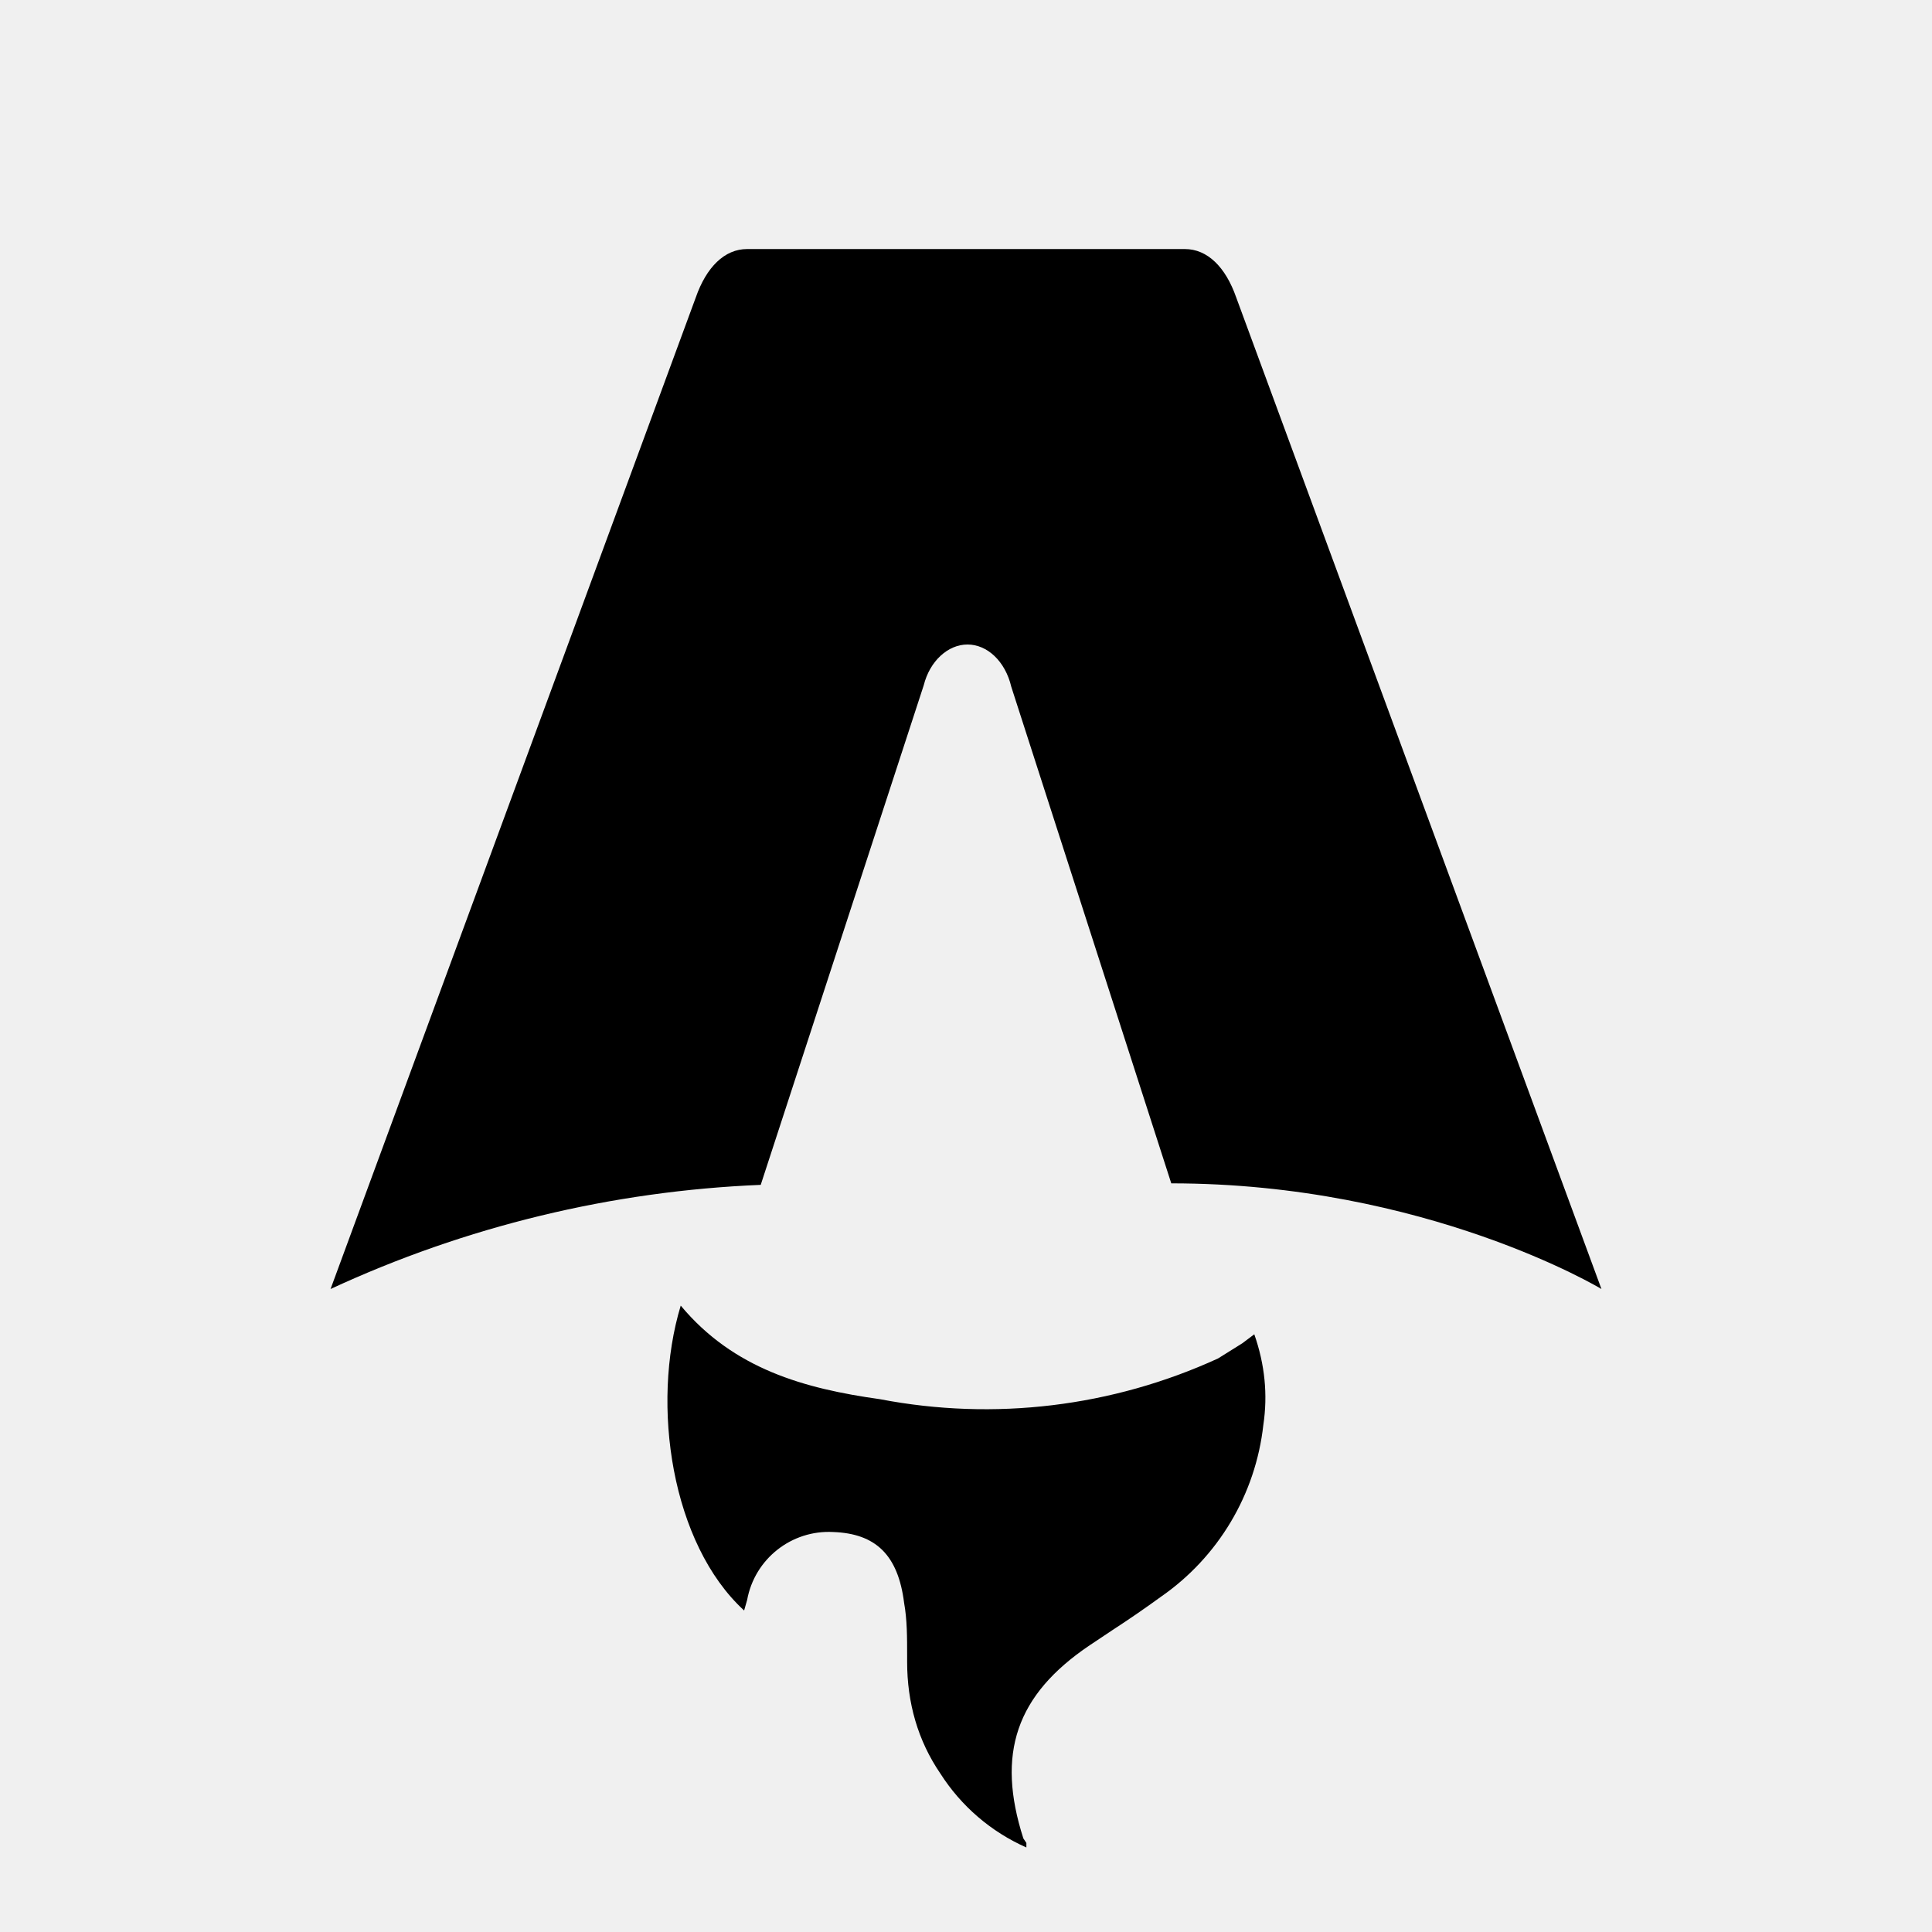
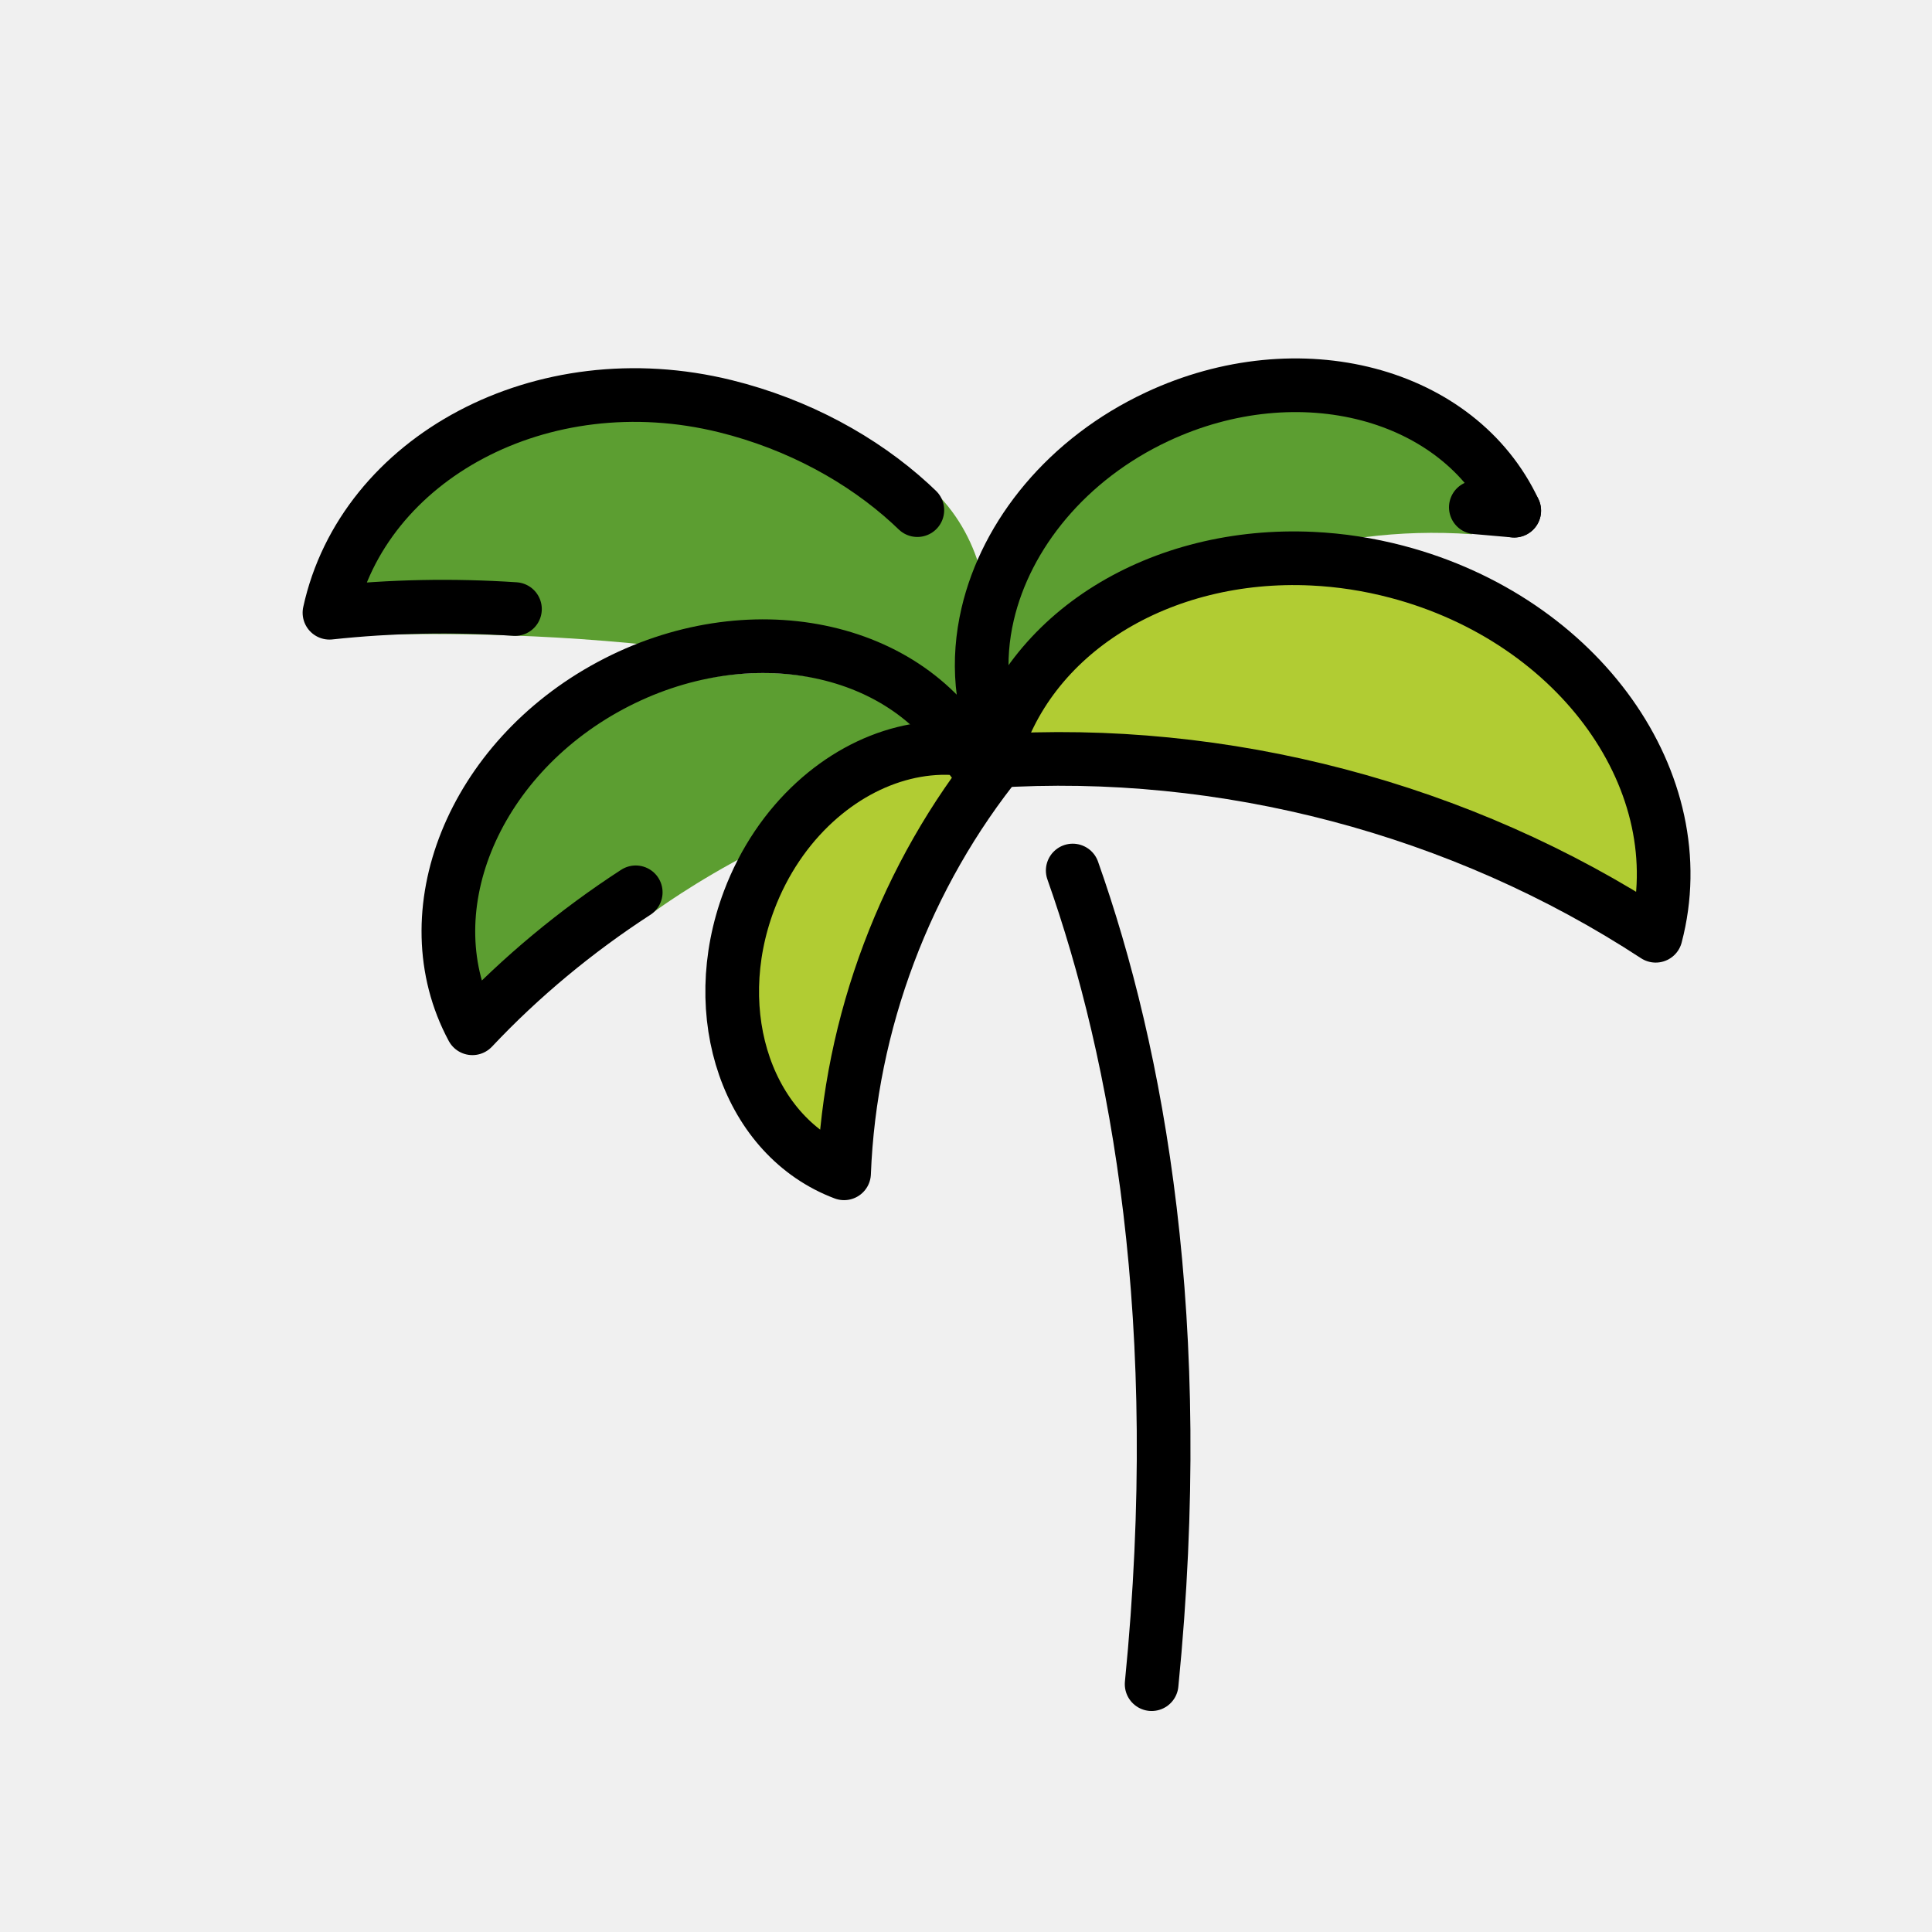
- <svg xmlns="http://www.w3.org/2000/svg" fill="none" viewBox="0 0 128 128">
-   <path d="M50.4 78.5a75.1 75.1 0 0 0-28.5 6.9l24.2-65.7c.7-2 1.9-3.2 3.4-3.2h29c1.5 0 2.7 1.2 3.4 3.2l24.2 65.7s-11.6-7-28.5-7L67 45.5c-.4-1.7-1.6-2.8-2.9-2.8-1.3 0-2.5 1.1-2.9 2.7L50.4 78.5Zm-1.1 28.2Zm-4.2-20.2c-2 6.6-.6 15.8 4.2 20.2a17.5 17.5 0 0 1 .2-.7 5.5 5.5 0 0 1 5.7-4.5c2.8.1 4.3 1.5 4.7 4.7.2 1.1.2 2.3.2 3.5v.4c0 2.7.7 5.2 2.2 7.4a13 13 0 0 0 5.7 4.9v-.3l-.2-.3c-1.8-5.6-.5-9.5 4.4-12.8l1.5-1a73 73 0 0 0 3.2-2.2 16 16 0 0 0 6.8-11.4c.3-2 .1-4-.6-6l-.8.6-1.6 1a37 37 0 0 1-22.4 2.7c-5-.7-9.7-2-13.2-6.2Z" />
-   <style>
-         path { fill: #000; }
-         @media (prefers-color-scheme: dark) {
-             path { fill: #FFF; }
-         }
-     </style>
+ <svg xmlns="http://www.w3.org/2000/svg" id="emoji" viewBox="0 0 72 72">
+   <g id="color">
+     <path fill="#5c9e31" d="m36.221,29.316h0c-2.304-4.288-8.34-5.524-13.481-2.761s-6.74,8.181-4.435,12.469l1.194-1.279c1.812-1.923,2.626-2.303,4.848-3.745 0,0,6.094-4.534,11.874-4.683Z" />
+     <path fill="#b1cc33" d="m37.285,28.249c-2.339-.881-4.95-.161-6.923,1.647-1.034.947-1.892,2.192-2.446,3.661-1.61,4.274-.025,8.826,3.54,10.169h0c.214-5.592,2.301-11.133,5.829-15.476h0Z" />
+     <path fill="#5c9e31" d="m54.853,19.908l.147-1.47c-2.305-3.768-6.61-3.873-11.436-2.859-3.446,1.342-5.903,3.999-6.792,6.919-.514,1.689-.504,3.466.143,5.129,0,0,6.869-8.508,17.938-7.718Z" />
+     <path fill="#b1cc33" d="m61.703,34.872c1.499-5.694-2.819-11.767-9.645-13.564-1.058-.279-2.114-.438-3.149-.487-5.643-.27-10.659,2.731-11.926,7.543h0c8.631-.558,17.483,1.772,24.72,6.509h0Z" />
+     <path fill="#5c9e31" d="m12.279,23.744s12.538-.948,23.347,2.623l.781.443s2.241-6.849-3.302-9.732c-6.638-3.867-16.394-4.518-20.825,6.666Z" />
+   </g>
+   <g id="line">
+     <path fill="none" stroke="#000" stroke-linecap="round" stroke-linejoin="round" stroke-width="2" d="m39.977,32.442c2.427,6.866,4.277,16.83,2.941,30.322" />
+     <path fill="none" stroke="#000" stroke-linecap="round" stroke-linejoin="round" stroke-width="2" d="m36.221,28.316h0c-2.304-4.288-8.34-5.524-13.481-2.761s-7.44,8.479-5.135,12.766h0c1.812-1.923,3.864-3.624,6.087-5.067" />
+     <path fill="none" stroke="#000" stroke-linecap="round" stroke-linejoin="round" stroke-width="2" d="m56.431,19.031h0c-2.065-4.408-8.023-5.975-13.308-3.5-3.349,1.568-5.623,4.383-6.316,7.356-.401,1.72-.272,3.492.485,5.108" />
+     <path fill="none" stroke="#000" stroke-linecap="round" stroke-linejoin="round" stroke-width="2" d="m37.285,28.249c-2.339-.881-4.95-.161-6.923,1.647-1.034.947-1.892,2.192-2.446,3.661-1.61,4.274-.025,8.826,3.54,10.169h0c.214-5.592,2.301-11.133,5.829-15.476h0Z" />
+     <path fill="none" stroke="#000" stroke-linecap="round" stroke-linejoin="round" stroke-width="2" d="m61.703,34.872c1.499-5.694-2.819-11.767-9.645-13.564-1.058-.279-2.114-.438-3.149-.487-5.643-.27-10.659,2.731-11.926,7.543h0c8.631-.558,17.483,1.772,24.72,6.509h0Z" />
+     <path fill="none" stroke="#000" stroke-linecap="round" stroke-linejoin="round" stroke-width="2" d="m34.187,19.011c-.088-.085-.178-.169-.269-.253-1.776-1.624-4.161-2.946-6.882-3.619-6.853-1.693-13.504,1.943-14.758,7.696h0c2.292-.247,4.607-.29,6.913-.137" />
+     <line x1="56.431" x2="55" y1="19.031" y2="18.906" fill="none" stroke="#000" stroke-linecap="round" stroke-linejoin="round" stroke-width="2" />
+   </g>
</svg>
